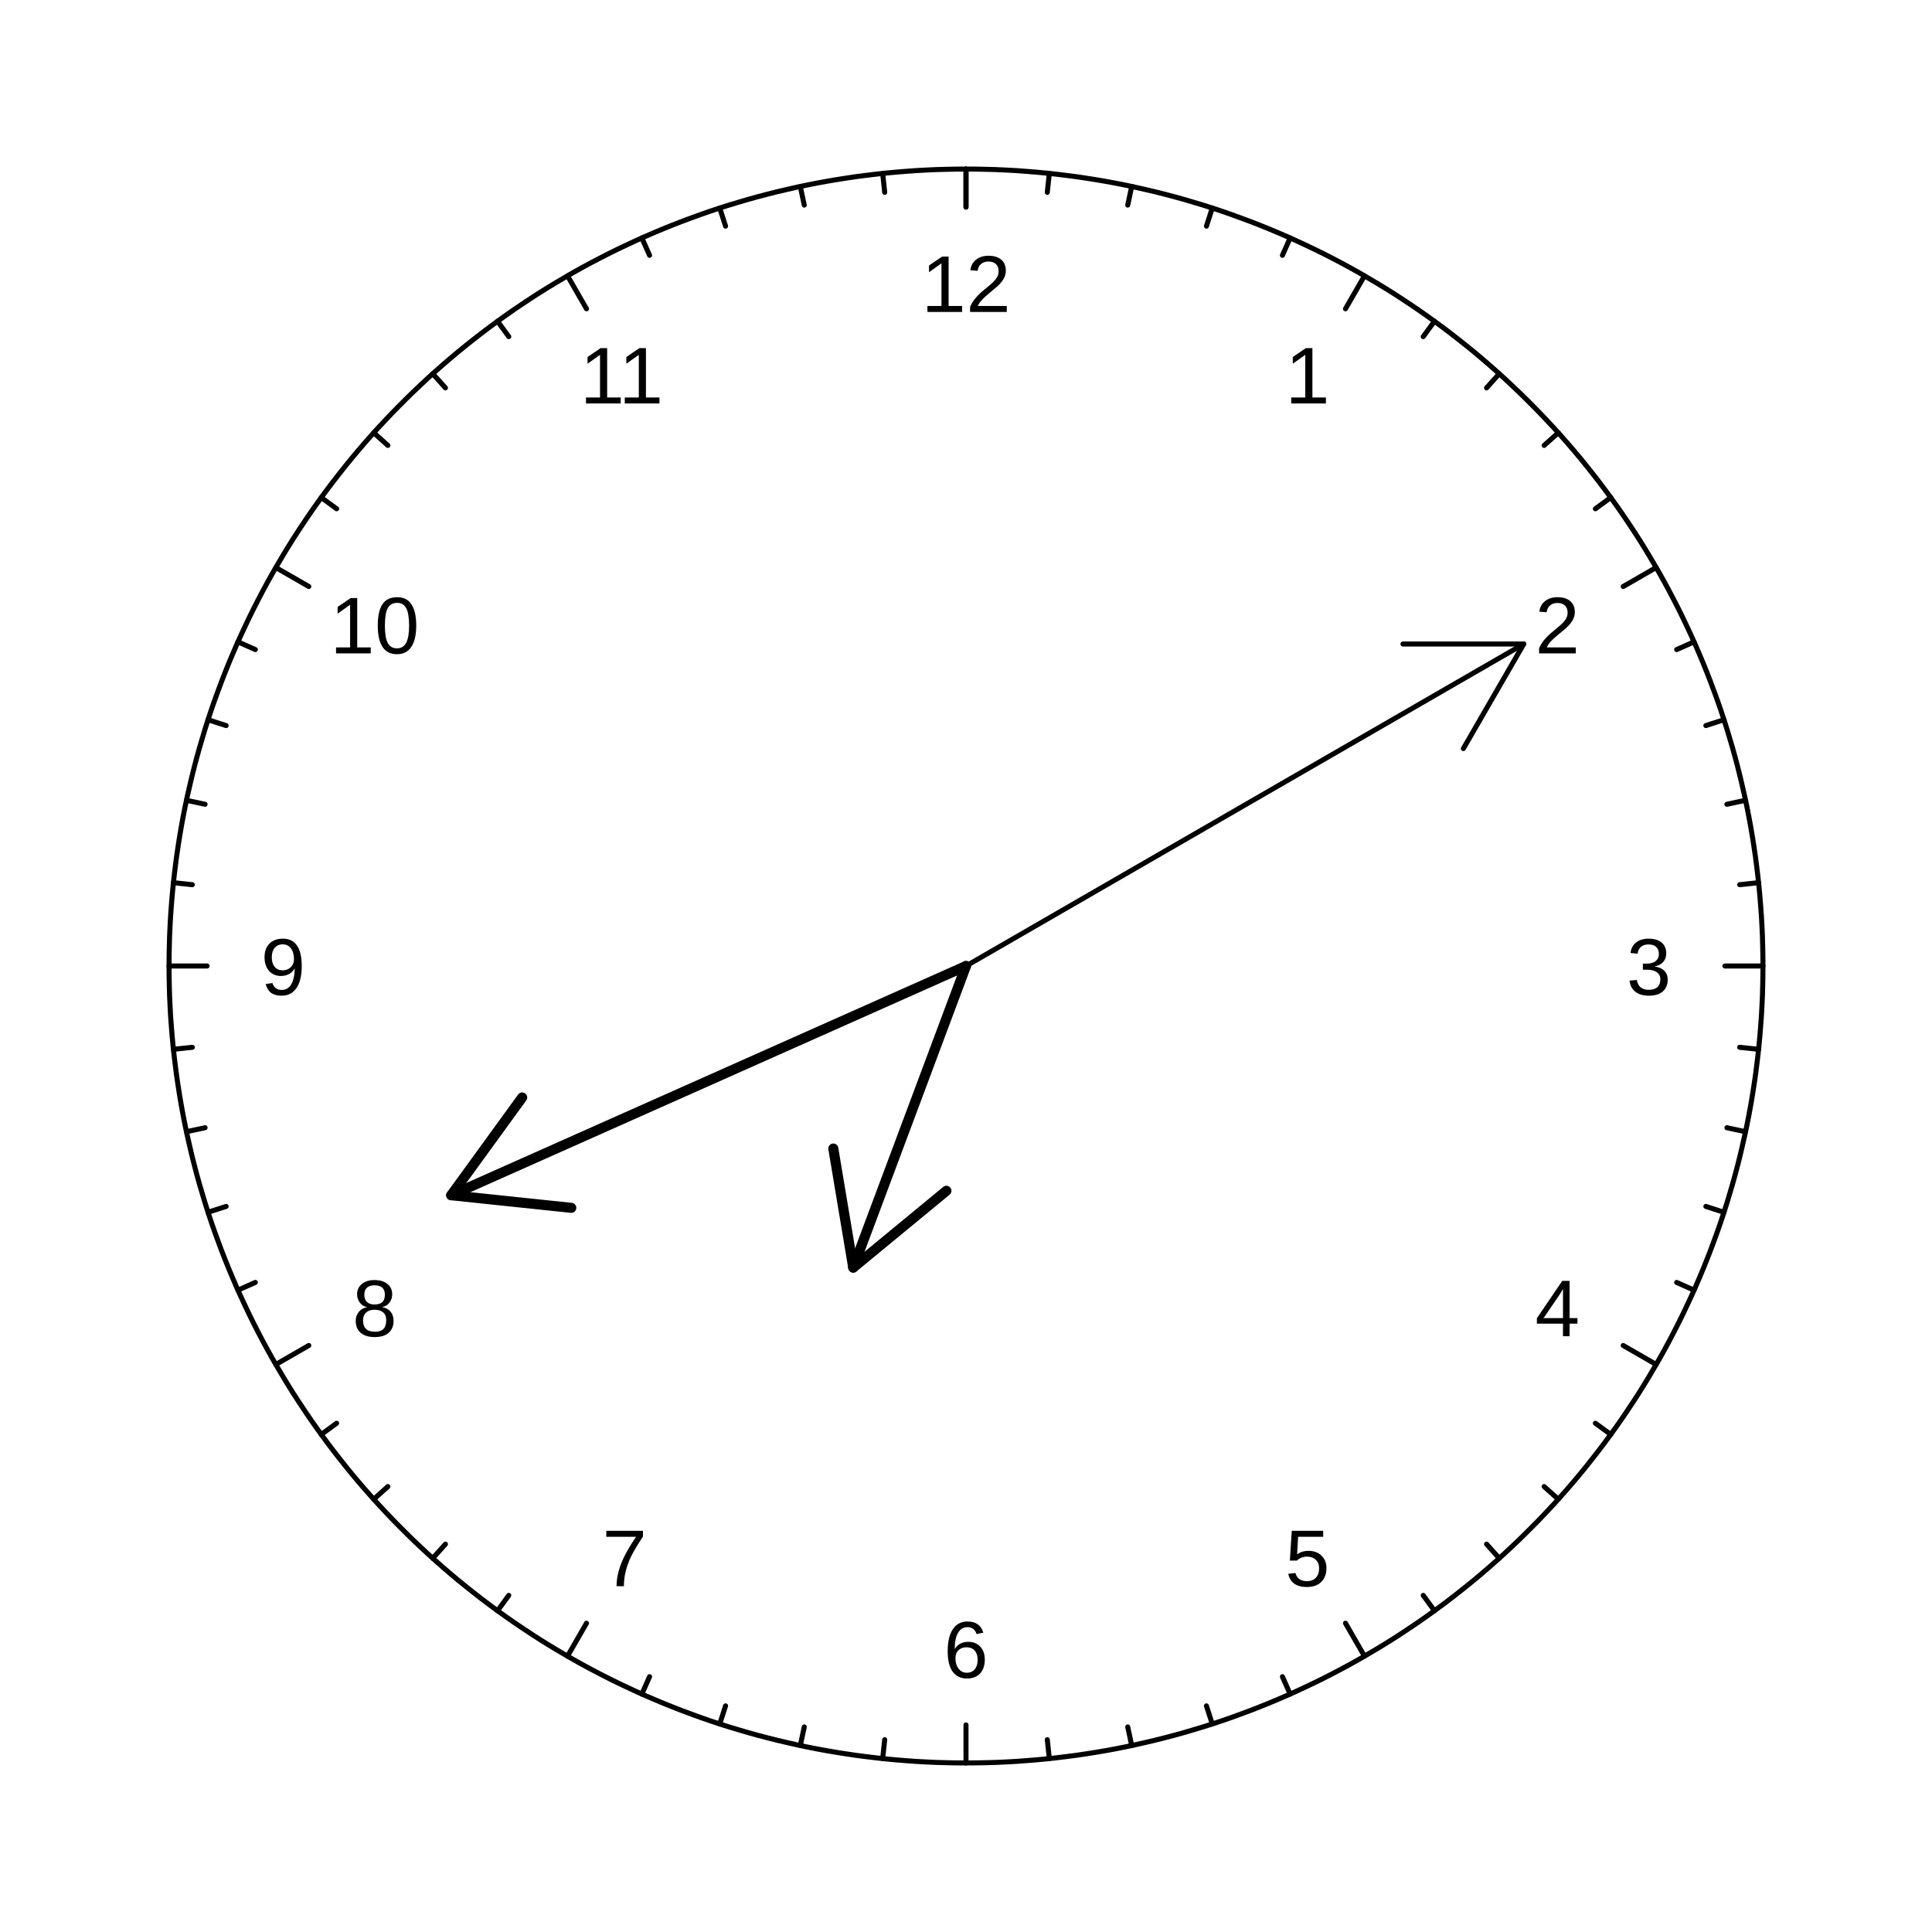
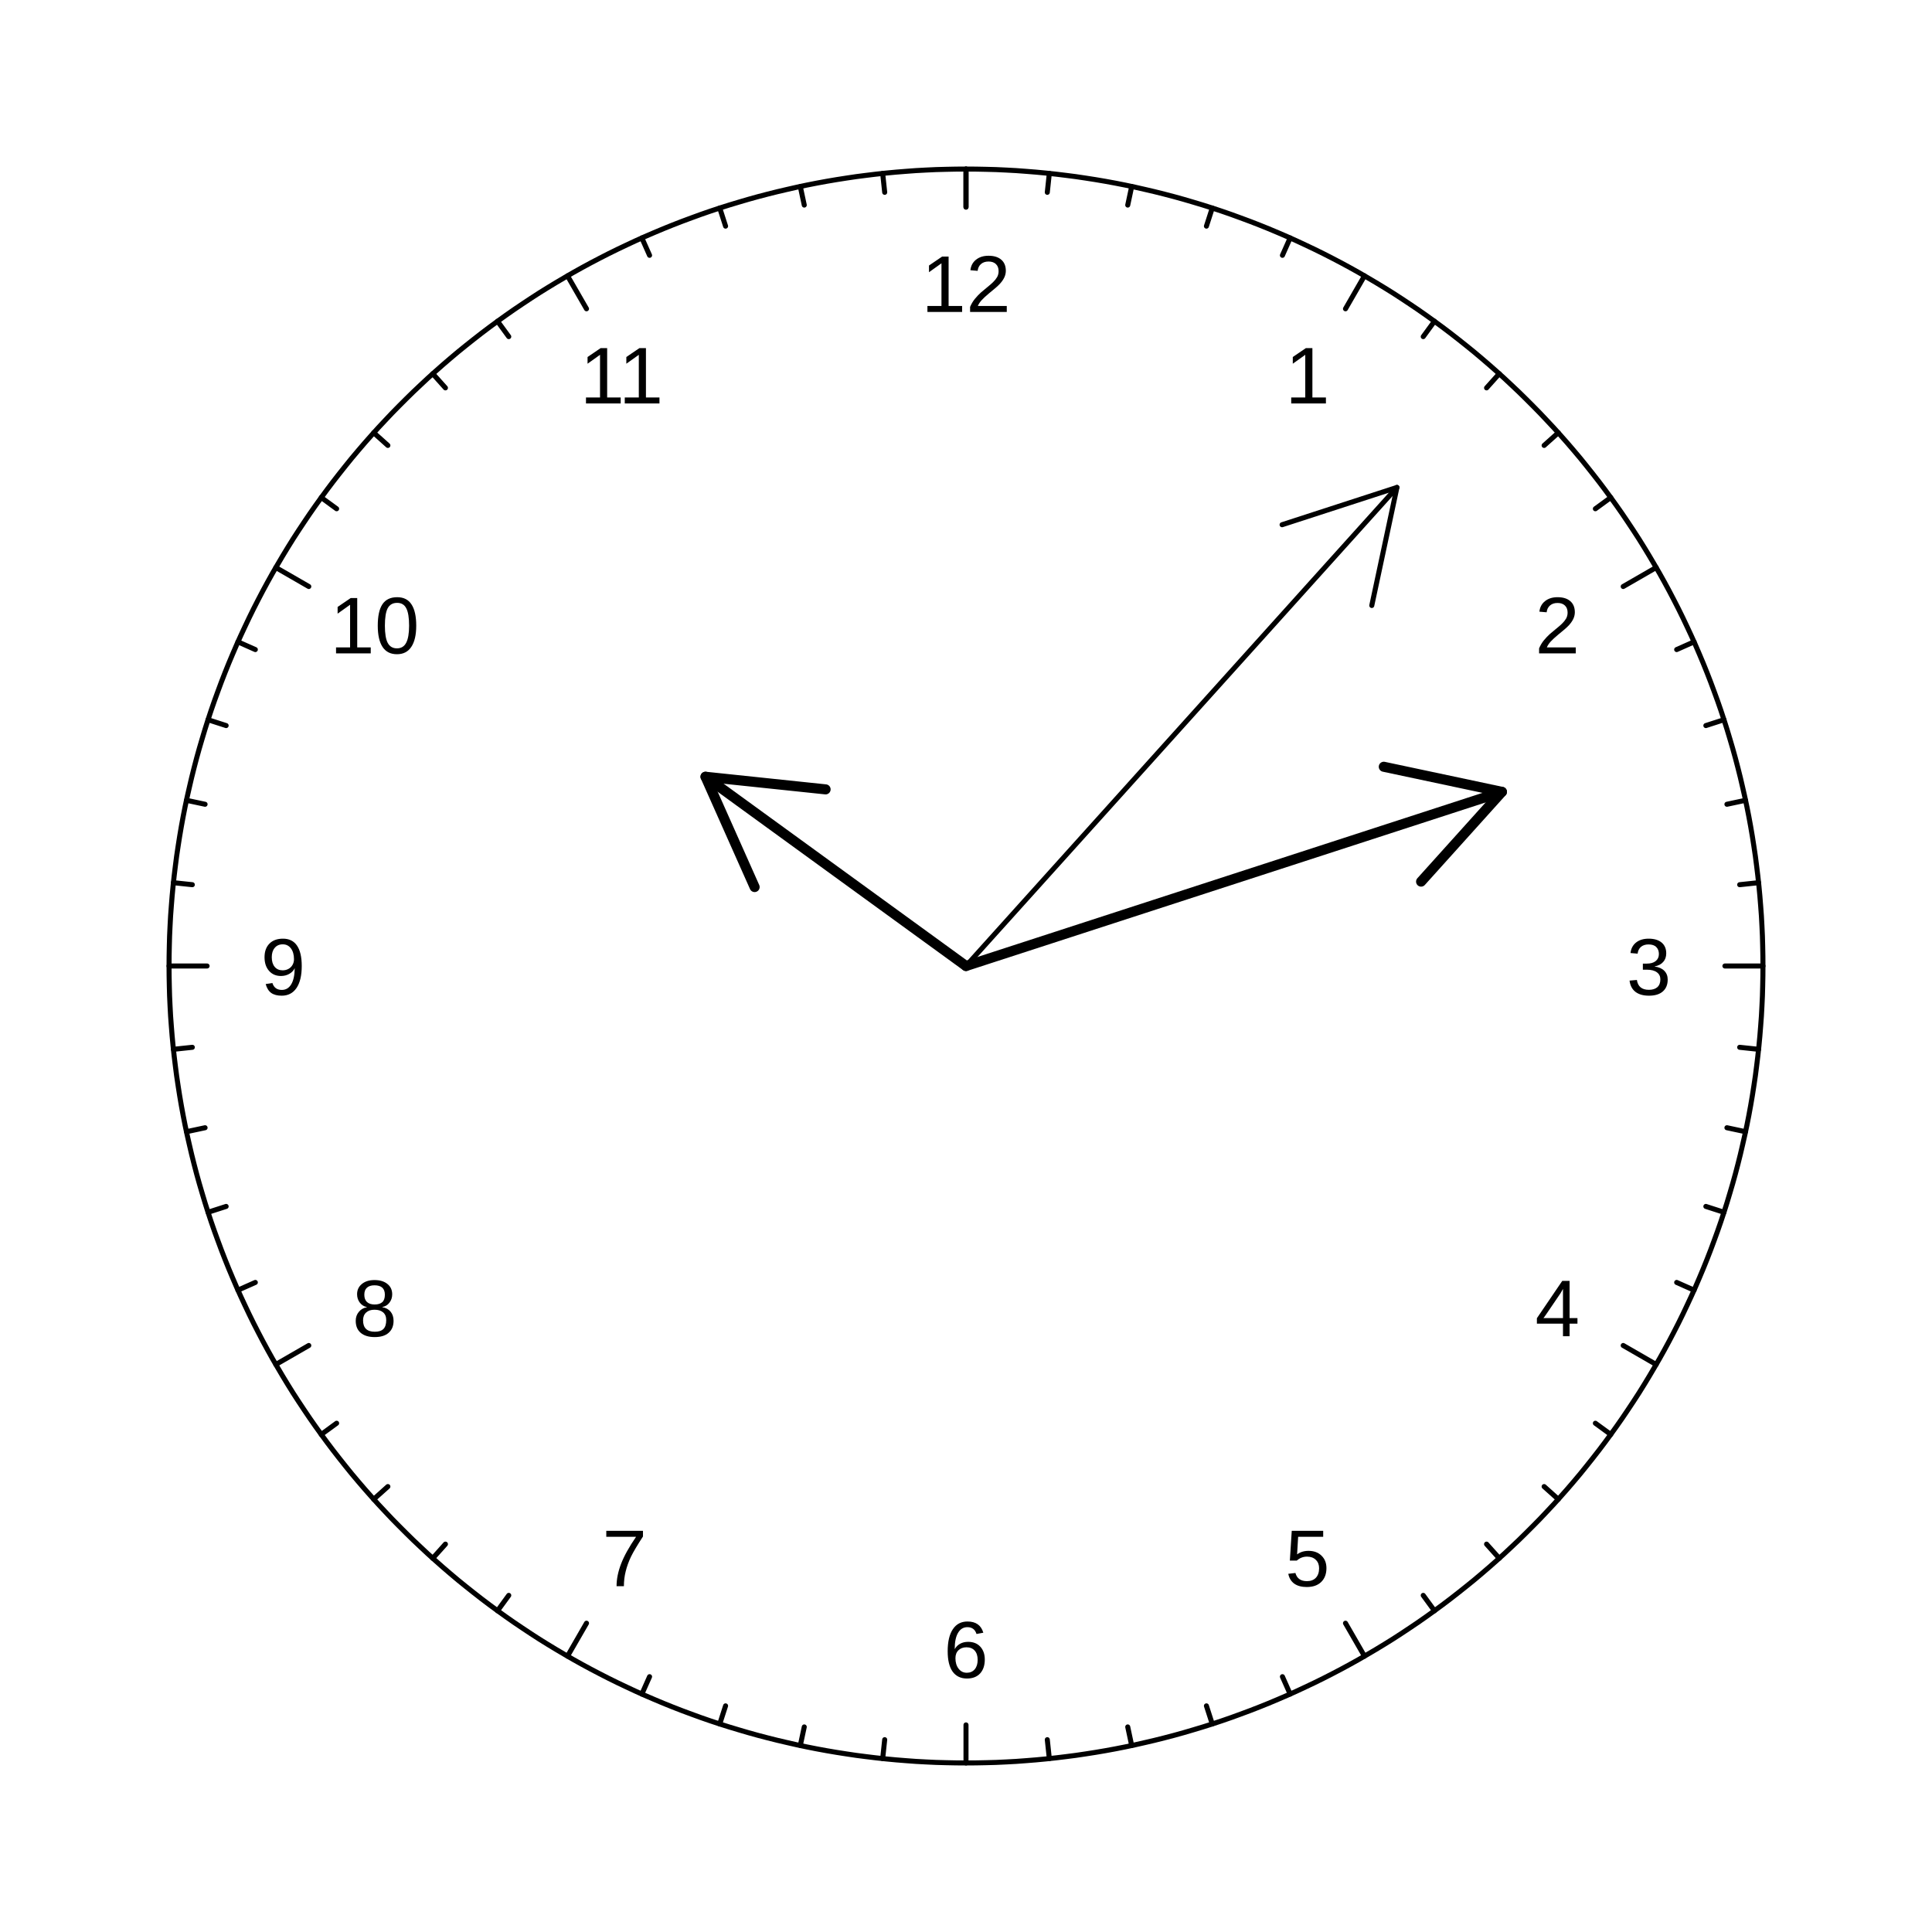
<svg xmlns="http://www.w3.org/2000/svg" viewBox="0 0 288.00 288.00">
  <defs>
    <style type="text/css">
    line, polyline, path, rect, circle {
      fill: none;
      stroke: #000000;
      stroke-linecap: round;
      stroke-linejoin: round;
      stroke-miterlimit: 10.00;
    }
  </style>
  </defs>
  <rect width="100%" height="100%" style="stroke: none; fill: #FFFFFF;" />
  <defs>
    <clipPath id="cpMTQuNHwyNzMuNnwyNzMuNnwxNC40">
      <rect x="14.40" y="14.40" width="259.20" height="259.20" />
    </clipPath>
  </defs>
  <polyline points="144.00,49.20 144.00,47.70 144.00,46.20 144.00,44.70 144.00,43.20 144.00,41.70 144.00,40.20 144.00,38.70 144.00,37.20 144.00,35.70 144.00,34.20 144.00,32.70 144.00,31.20 144.00,29.70 144.00,28.20 144.00,26.70 144.00,25.20 145.49,25.21 146.99,25.24 148.48,25.28 149.97,25.35 151.46,25.43 152.95,25.54 154.44,25.66 155.92,25.80 157.41,25.96 158.89,26.14 160.37,26.33 161.85,26.55 163.32,26.78 164.79,27.03 166.26,27.30 167.73,27.59 169.19,27.90 170.64,28.23 172.10,28.57 173.54,28.93 174.99,29.31 176.43,29.71 177.86,30.13 179.29,30.56 180.71,31.01 182.13,31.48 183.54,31.97 184.94,32.48 186.34,33.00 187.73,33.54 189.12,34.10 190.50,34.68 191.87,35.27 193.23,35.88 194.58,36.51 195.93,37.15 197.27,37.81 198.60,38.49 199.92,39.18 201.23,39.89 202.54,40.62 203.83,41.37 205.12,42.13 206.39,42.90 207.66,43.69 208.91,44.50 210.16,45.33 211.39,46.16 212.62,47.02 213.83,47.89 215.03,48.77 216.22,49.67 217.40,50.59 218.57,51.52 219.73,52.46 220.87,53.42 222.00,54.39 223.12,55.38 224.23,56.38 225.32,57.40 226.41,58.43 227.47,59.47 228.53,60.53 229.57,61.59 230.60,62.68 231.62,63.77 232.62,64.88 233.61,66.00 234.58,67.13 235.54,68.27 236.48,69.43 237.41,70.60 238.33,71.78 239.23,72.97 240.11,74.17 240.98,75.38 241.84,76.61 242.67,77.84 243.50,79.09 244.31,80.34 245.10,81.61 245.87,82.88 246.63,84.17 247.38,85.46 248.11,86.77 248.82,88.08 249.51,89.40 250.19,90.73 250.85,92.07 251.49,93.42 252.12,94.77 252.73,96.13 253.32,97.50 253.90,98.88 254.46,100.27 255.00,101.66 255.52,103.06 256.03,104.46 256.52,105.87 256.99,107.29 257.44,108.71 257.87,110.14 258.29,111.57 258.69,113.01 259.07,114.46 259.43,115.90 259.77,117.36 260.10,118.81 260.41,120.27 260.70,121.74 260.97,123.21 261.22,124.68 261.45,126.15 261.67,127.63 261.86,129.11 262.04,130.59 262.20,132.08 262.34,133.56 262.46,135.05 262.57,136.54 262.65,138.03 262.72,139.52 262.76,141.01 262.79,142.51 262.80,144.00 262.79,145.49 262.76,146.99 262.72,148.48 262.65,149.97 262.57,151.46 262.46,152.95 262.34,154.44 262.20,155.92 262.04,157.41 261.86,158.89 261.67,160.37 261.45,161.85 261.22,163.32 260.97,164.79 260.70,166.26 260.41,167.73 260.10,169.19 259.77,170.64 259.43,172.10 259.07,173.54 258.69,174.99 258.29,176.43 257.87,177.86 257.44,179.29 256.99,180.71 256.52,182.13 256.03,183.54 255.52,184.94 255.00,186.34 254.46,187.73 253.90,189.12 253.32,190.50 252.73,191.87 252.12,193.23 251.49,194.58 250.85,195.93 250.19,197.27 249.51,198.60 248.82,199.92 248.11,201.23 247.38,202.54 246.63,203.83 245.87,205.12 245.10,206.39 244.31,207.66 243.50,208.91 242.67,210.16 241.84,211.39 240.98,212.62 240.11,213.83 239.23,215.03 238.33,216.22 237.41,217.40 236.48,218.57 235.54,219.73 234.58,220.87 233.61,222.00 232.62,223.12 231.62,224.23 230.60,225.32 229.57,226.41 228.53,227.47 227.47,228.53 226.41,229.57 225.32,230.60 224.23,231.62 223.12,232.62 222.00,233.61 220.87,234.58 219.73,235.54 218.57,236.48 217.40,237.41 216.22,238.33 215.03,239.23 213.83,240.11 212.62,240.98 211.39,241.84 210.16,242.67 208.91,243.50 207.66,244.31 206.39,245.10 205.12,245.87 203.83,246.63 202.54,247.38 201.23,248.11 199.92,248.82 198.60,249.51 197.27,250.19 195.93,250.85 194.58,251.49 193.23,252.12 191.87,252.73 190.50,253.32 189.12,253.90 187.73,254.46 186.34,255.00 184.94,255.52 183.54,256.03 182.13,256.52 180.71,256.99 179.29,257.44 177.86,257.87 176.43,258.29 174.99,258.69 173.54,259.07 172.10,259.43 170.64,259.77 169.19,260.10 167.73,260.41 166.26,260.70 164.79,260.97 163.32,261.22 161.85,261.45 160.37,261.67 158.89,261.86 157.41,262.04 155.92,262.20 154.44,262.34 152.95,262.46 151.46,262.57 149.97,262.65 148.48,262.72 146.99,262.76 145.49,262.79 144.00,262.80 142.51,262.79 141.01,262.76 139.52,262.72 138.03,262.65 136.54,262.57 135.05,262.46 133.56,262.34 132.08,262.20 130.59,262.04 129.11,261.86 127.63,261.67 126.15,261.45 124.68,261.22 123.21,260.97 121.74,260.70 120.27,260.41 118.81,260.10 117.36,259.77 115.90,259.43 114.46,259.07 113.01,258.69 111.57,258.29 110.14,257.87 108.71,257.44 107.29,256.99 105.87,256.52 104.46,256.03 103.06,255.52 101.66,255.00 100.27,254.46 98.88,253.90 97.50,253.32 96.13,252.73 94.77,252.12 93.42,251.49 92.07,250.85 90.73,250.19 89.40,249.51 88.08,248.82 86.77,248.11 85.46,247.38 84.17,246.63 82.88,245.87 81.61,245.10 80.34,244.31 79.09,243.50 77.84,242.67 76.61,241.84 75.38,240.98 74.17,240.11 72.97,239.23 71.78,238.33 70.60,237.41 69.43,236.48 68.27,235.54 67.13,234.58 66.00,233.61 64.88,232.62 63.77,231.62 62.68,230.60 61.59,229.57 60.53,228.53 59.47,227.47 58.43,226.41 57.40,225.32 56.38,224.23 55.38,223.12 54.39,222.00 53.42,220.87 52.46,219.73 51.52,218.57 50.59,217.40 49.67,216.22 48.77,215.03 47.89,213.83 47.02,212.62 46.16,211.39 45.33,210.16 44.50,208.91 43.69,207.66 42.90,206.39 42.13,205.12 41.37,203.83 40.62,202.54 39.89,201.23 39.18,199.92 38.49,198.60 37.81,197.27 37.15,195.93 36.51,194.58 35.88,193.23 35.27,191.87 34.68,190.50 34.10,189.12 33.54,187.73 33.00,186.34 32.48,184.94 31.97,183.54 31.48,182.13 31.01,180.71 30.56,179.29 30.13,177.86 29.71,176.43 29.31,174.99 28.93,173.54 28.57,172.10 28.23,170.64 27.90,169.19 27.59,167.73 27.30,166.26 27.03,164.79 26.78,163.32 26.55,161.85 26.33,160.37 26.14,158.89 25.96,157.41 25.80,155.92 25.66,154.44 25.54,152.95 25.43,151.46 25.35,149.97 25.28,148.48 25.24,146.99 25.21,145.49 25.20,144.00 25.21,142.51 25.24,141.01 25.28,139.52 25.35,138.03 25.43,136.54 25.54,135.05 25.66,133.56 25.80,132.08 25.96,130.59 26.14,129.11 26.33,127.63 26.55,126.15 26.78,124.68 27.03,123.21 27.30,121.74 27.59,120.27 27.90,118.81 28.23,117.36 28.57,115.90 28.93,114.46 29.31,113.01 29.71,111.57 30.13,110.14 30.56,108.71 31.01,107.29 31.48,105.87 31.97,104.46 32.48,103.06 33.00,101.66 33.54,100.27 34.10,98.88 34.68,97.50 35.27,96.13 35.88,94.77 36.51,93.42 37.15,92.07 37.81,90.73 38.49,89.40 39.18,88.08 39.89,86.77 40.62,85.46 41.37,84.17 42.13,82.88 42.90,81.61 43.69,80.34 44.50,79.09 45.33,77.84 46.16,76.61 47.02,75.38 47.89,74.17 48.77,72.97 49.67,71.78 50.59,70.60 51.52,69.43 52.46,68.27 53.42,67.13 54.39,66.00 55.38,64.88 56.38,63.77 57.40,62.68 58.43,61.59 59.47,60.53 60.53,59.47 61.59,58.43 62.68,57.40 63.77,56.38 64.88,55.38 66.00,54.39 67.13,53.42 68.27,52.46 69.43,51.52 70.60,50.59 71.78,49.67 72.97,48.77 74.17,47.89 75.38,47.02 76.61,46.16 77.84,45.33 79.09,44.50 80.34,43.69 81.61,42.90 82.88,42.13 84.17,41.37 85.46,40.62 86.77,39.89 88.08,39.18 89.40,38.49 90.73,37.81 92.07,37.15 93.42,36.51 94.77,35.88 96.13,35.27 97.50,34.68 98.88,34.10 100.27,33.54 101.66,33.00 103.06,32.48 104.46,31.97 105.87,31.48 107.29,31.01 108.71,30.56 110.14,30.13 111.57,29.71 113.01,29.31 114.46,28.93 115.90,28.57 117.36,28.23 118.81,27.90 120.27,27.59 121.74,27.30 123.21,27.03 124.68,26.78 126.15,26.55 127.63,26.33 129.11,26.14 130.59,25.96 132.08,25.80 133.56,25.66 135.05,25.54 136.54,25.43 138.03,25.35 139.52,25.28 141.01,25.24 142.51,25.21 144.00,25.20 144.00,26.70 144.00,28.20 144.00,29.70 144.00,31.20 144.00,32.70 144.00,34.20 144.00,35.70 144.00,37.20 144.00,38.70 144.00,40.20 144.00,41.70 144.00,43.20 144.00,44.70 144.00,46.20 144.00,47.70 144.00,49.20 142.81,49.21 141.62,49.23 140.43,49.27 139.24,49.32 138.05,49.39 136.86,49.47 135.67,49.57 134.49,49.68 133.30,49.81 132.12,49.95 130.94,50.10 129.76,50.28 128.58,50.46 127.41,50.66 126.24,50.88 125.07,51.11 123.90,51.35 122.74,51.61 121.58,51.89 120.42,52.18 119.27,52.48 118.12,52.80 116.98,53.13 115.84,53.48 114.71,53.84 113.57,54.22 112.45,54.60 111.33,55.01 110.21,55.43 109.10,55.86 108.00,56.30 106.90,56.76 105.80,57.24 104.72,57.72 103.64,58.22 102.56,58.74 101.49,59.26 100.43,59.80 99.38,60.36 98.33,60.93 97.29,61.51 96.26,62.10 95.23,62.71 94.21,63.33 93.20,63.96 92.20,64.60 91.21,65.26 90.22,65.93 89.25,66.61 88.28,67.31 87.32,68.01 86.37,68.73 85.43,69.46 84.49,70.20 83.57,70.96 82.66,71.72 81.76,72.50 80.86,73.28 79.98,74.08 79.10,74.89 78.24,75.71 77.39,76.55 76.55,77.39 75.71,78.24 74.89,79.10 74.08,79.98 73.28,80.86 72.50,81.76 71.72,82.66 70.96,83.57 70.20,84.49 69.46,85.43 68.73,86.37 68.01,87.32 67.31,88.28 66.61,89.25 65.93,90.22 65.26,91.21 64.60,92.20 63.96,93.20 63.33,94.21 62.71,95.23 62.10,96.26 61.51,97.29 60.93,98.33 60.36,99.38 59.80,100.43 59.26,101.49 58.74,102.56 58.22,103.64 57.72,104.72 57.24,105.80 56.76,106.90 56.30,108.00 55.86,109.10 55.43,110.21 55.01,111.33 54.60,112.45 54.22,113.57 53.84,114.71 53.48,115.84 53.13,116.98 52.80,118.12 52.48,119.27 52.18,120.42 51.89,121.58 51.61,122.74 51.35,123.90 51.11,125.07 50.88,126.24 50.66,127.41 50.46,128.58 50.28,129.76 50.10,130.94 49.95,132.12 49.81,133.30 49.68,134.49 49.57,135.67 49.47,136.86 49.39,138.05 49.32,139.24 49.27,140.43 49.23,141.62 49.21,142.81 49.20,144.00 49.21,145.19 49.23,146.38 49.27,147.57 49.32,148.76 49.39,149.95 49.47,151.14 49.57,152.33 49.68,153.51 49.81,154.70 49.95,155.88 50.10,157.06 50.28,158.24 50.46,159.42 50.66,160.59 50.88,161.76 51.11,162.93 51.35,164.10 51.61,165.26 51.89,166.42 52.18,167.58 52.48,168.73 52.80,169.88 53.13,171.02 53.48,172.16 53.84,173.29 54.22,174.43 54.60,175.55 55.01,176.67 55.43,177.79 55.86,178.90 56.30,180.00 56.76,181.10 57.24,182.20 57.72,183.28 58.22,184.36 58.74,185.44 59.26,186.51 59.80,187.57 60.36,188.62 60.93,189.67 61.51,190.71 62.10,191.74 62.71,192.77 63.33,193.79 63.96,194.80 64.60,195.80 65.26,196.79 65.93,197.78 66.61,198.75 67.31,199.72 68.01,200.68 68.73,201.63 69.46,202.57 70.20,203.51 70.96,204.43 71.72,205.34 72.50,206.24 73.28,207.14 74.08,208.02 74.89,208.90 75.71,209.76 76.55,210.61 77.39,211.45 78.24,212.29 79.10,213.11 79.98,213.92 80.86,214.72 81.76,215.50 82.66,216.28 83.57,217.04 84.49,217.80 85.43,218.54 86.37,219.27 87.32,219.99 88.28,220.69 89.25,221.39 90.22,222.07 91.21,222.74 92.20,223.40 93.20,224.04 94.21,224.67 95.23,225.29 96.26,225.90 97.29,226.49 98.33,227.07 99.38,227.64 100.43,228.20 101.49,228.74 102.56,229.26 103.64,229.78 104.72,230.28 105.80,230.76 106.90,231.24 108.00,231.70 109.10,232.14 110.21,232.57 111.33,232.99 112.45,233.40 113.57,233.78 114.71,234.16 115.84,234.52 116.98,234.87 118.12,235.20 119.27,235.52 120.42,235.82 121.58,236.11 122.74,236.39 123.90,236.65 125.07,236.89 126.24,237.12 127.41,237.34 128.58,237.54 129.76,237.72 130.94,237.90 132.12,238.05 133.30,238.19 134.49,238.32 135.67,238.43 136.86,238.53 138.05,238.61 139.24,238.68 140.43,238.73 141.62,238.77 142.81,238.79 144.00,238.80 145.19,238.79 146.38,238.77 147.57,238.73 148.76,238.68 149.95,238.61 151.14,238.53 152.33,238.43 153.51,238.32 154.70,238.19 155.88,238.05 157.06,237.90 158.24,237.72 159.42,237.54 160.59,237.34 161.76,237.12 162.93,236.89 164.10,236.65 165.26,236.39 166.42,236.11 167.58,235.82 168.73,235.52 169.88,235.20 171.02,234.87 172.16,234.52 173.29,234.16 174.43,233.78 175.55,233.40 176.67,232.99 177.79,232.57 178.90,232.14 180.00,231.70 181.10,231.24 182.20,230.76 183.28,230.28 184.36,229.78 185.44,229.26 186.51,228.74 187.57,228.20 188.62,227.64 189.67,227.07 190.71,226.49 191.74,225.90 192.77,225.29 193.79,224.67 194.80,224.04 195.80,223.40 196.79,222.74 197.78,222.07 198.75,221.39 199.72,220.69 200.68,219.99 201.63,219.27 202.57,218.54 203.51,217.80 204.43,217.04 205.34,216.28 206.24,215.50 207.14,214.72 208.02,213.92 208.90,213.11 209.76,212.29 210.61,211.45 211.45,210.61 212.29,209.76 213.11,208.90 213.92,208.02 214.72,207.14 215.50,206.24 216.28,205.34 217.04,204.43 217.80,203.51 218.54,202.57 219.27,201.63 219.99,200.68 220.69,199.72 221.39,198.75 222.07,197.78 222.74,196.79 223.40,195.80 224.04,194.80 224.67,193.79 225.29,192.77 225.90,191.74 226.49,190.71 227.07,189.67 227.64,188.62 228.20,187.57 228.74,186.51 229.26,185.44 229.78,184.36 230.28,183.28 230.76,182.20 231.24,181.10 231.70,180.00 232.14,178.90 232.57,177.79 232.99,176.67 233.40,175.55 233.78,174.43 234.16,173.29 234.52,172.16 234.87,171.02 235.20,169.88 235.52,168.73 235.82,167.58 236.11,166.42 236.39,165.26 236.65,164.10 236.89,162.93 237.12,161.76 237.34,160.59 237.54,159.42 237.72,158.24 237.90,157.06 238.05,155.88 238.19,154.70 238.32,153.51 238.43,152.33 238.53,151.14 238.61,149.95 238.68,148.76 238.73,147.57 238.77,146.38 238.79,145.19 238.80,144.00 238.79,142.81 238.77,141.62 238.73,140.43 238.68,139.24 238.61,138.05 238.53,136.86 238.43,135.67 238.32,134.49 238.19,133.30 238.05,132.12 237.90,130.94 237.72,129.76 237.54,128.58 237.34,127.41 237.12,126.24 236.89,125.07 236.65,123.90 236.39,122.74 236.11,121.58 235.82,120.42 235.52,119.27 235.20,118.12 234.87,116.98 234.52,115.84 234.16,114.71 233.78,113.57 233.40,112.45 232.99,111.33 232.57,110.21 232.14,109.10 231.70,108.00 231.24,106.90 230.76,105.80 230.28,104.72 229.78,103.64 229.26,102.56 228.74,101.49 228.20,100.43 227.64,99.38 227.07,98.33 226.49,97.29 225.90,96.26 225.29,95.23 224.67,94.21 224.04,93.20 223.40,92.20 222.74,91.21 222.07,90.22 221.39,89.25 220.69,88.28 219.99,87.32 219.27,86.37 218.54,85.43 217.80,84.49 217.04,83.57 216.28,82.66 215.50,81.76 214.72,80.86 213.92,79.98 213.11,79.10 212.29,78.24 211.45,77.39 210.61,76.55 209.76,75.71 208.90,74.89 208.02,74.08 207.14,73.28 206.24,72.50 205.34,71.72 204.43,70.96 203.51,70.20 202.57,69.46 201.63,68.73 200.68,68.01 199.72,67.31 198.75,66.61 197.78,65.93 196.79,65.26 195.80,64.60 194.80,63.96 193.79,63.33 192.77,62.71 191.74,62.10 190.71,61.51 189.67,60.93 188.62,60.36 187.57,59.80 186.51,59.26 185.44,58.74 184.36,58.22 183.28,57.72 182.20,57.24 181.10,56.76 180.00,56.30 178.90,55.86 177.79,55.43 176.67,55.01 175.55,54.60 174.43,54.22 173.29,53.84 172.16,53.48 171.02,53.13 169.88,52.80 168.73,52.48 167.58,52.18 166.42,51.89 165.26,51.61 164.10,51.35 162.93,51.11 161.76,50.88 160.59,50.66 159.42,50.46 158.24,50.28 157.06,50.10 155.88,49.95 154.70,49.81 153.51,49.68 152.33,49.57 151.14,49.47 149.95,49.39 148.76,49.32 147.57,49.27 146.38,49.23 145.19,49.21 144.00,49.20 144.00,49.20 " style="stroke-width: 0.75; stroke: none;" clip-path="url(#cpMTQuNHwyNzMuNnwyNzMuNnwxNC40)" />
  <polyline points="144.00,25.20 145.49,25.21 146.99,25.24 148.48,25.28 149.97,25.35 151.46,25.43 152.95,25.54 154.44,25.66 155.92,25.80 157.41,25.96 158.89,26.14 160.37,26.33 161.85,26.55 163.32,26.78 164.79,27.03 166.26,27.30 167.73,27.59 169.19,27.90 170.64,28.23 172.10,28.57 173.54,28.93 174.99,29.31 176.43,29.71 177.86,30.13 179.29,30.56 180.71,31.01 182.13,31.48 183.54,31.97 184.94,32.48 186.34,33.00 187.73,33.54 189.12,34.10 190.50,34.68 191.87,35.27 193.23,35.88 194.58,36.51 195.93,37.15 197.27,37.81 198.60,38.49 199.92,39.18 201.23,39.89 202.54,40.62 203.83,41.37 205.12,42.13 206.39,42.90 207.66,43.69 208.91,44.50 210.16,45.33 211.39,46.16 212.62,47.02 213.83,47.89 215.03,48.77 216.22,49.67 217.40,50.59 218.57,51.52 219.73,52.46 220.87,53.42 222.00,54.39 223.12,55.38 224.23,56.38 225.32,57.40 226.41,58.43 227.47,59.47 228.53,60.53 229.57,61.59 230.60,62.68 231.62,63.77 232.62,64.88 233.61,66.00 234.58,67.13 235.54,68.27 236.48,69.43 237.41,70.60 238.33,71.78 239.23,72.97 240.11,74.17 240.98,75.38 241.84,76.61 242.67,77.84 243.50,79.09 244.31,80.34 245.10,81.61 245.87,82.88 246.63,84.17 247.38,85.46 248.11,86.77 248.82,88.08 249.51,89.40 250.19,90.73 250.85,92.07 251.49,93.42 252.12,94.77 252.73,96.13 253.32,97.50 253.90,98.88 254.46,100.27 255.00,101.66 255.52,103.06 256.03,104.46 256.52,105.87 256.99,107.29 257.44,108.71 257.87,110.14 258.29,111.57 258.69,113.01 259.07,114.46 259.43,115.90 259.77,117.36 260.10,118.81 260.41,120.27 260.70,121.74 260.97,123.21 261.22,124.68 261.45,126.15 261.67,127.63 261.86,129.11 262.04,130.59 262.20,132.08 262.34,133.56 262.46,135.05 262.57,136.54 262.65,138.03 262.72,139.52 262.76,141.01 262.79,142.51 262.80,144.00 262.79,145.49 262.76,146.99 262.72,148.48 262.65,149.97 262.57,151.46 262.46,152.95 262.34,154.44 262.20,155.92 262.04,157.41 261.86,158.89 261.67,160.37 261.45,161.85 261.22,163.32 260.97,164.79 260.70,166.26 260.41,167.73 260.10,169.19 259.77,170.64 259.43,172.10 259.07,173.54 258.69,174.99 258.29,176.43 257.87,177.86 257.44,179.29 256.99,180.71 256.52,182.13 256.03,183.54 255.52,184.94 255.00,186.34 254.46,187.73 253.90,189.12 253.32,190.50 252.73,191.87 252.12,193.23 251.49,194.58 250.85,195.93 250.19,197.27 249.51,198.60 248.82,199.92 248.11,201.23 247.38,202.54 246.63,203.83 245.87,205.12 245.10,206.39 244.31,207.66 243.50,208.91 242.67,210.16 241.84,211.39 240.98,212.62 240.11,213.83 239.23,215.03 238.33,216.22 237.41,217.40 236.48,218.57 235.54,219.73 234.58,220.87 233.61,222.00 232.62,223.12 231.62,224.23 230.60,225.32 229.57,226.41 228.53,227.47 227.47,228.53 226.41,229.57 225.32,230.60 224.23,231.62 223.12,232.62 222.00,233.61 220.87,234.58 219.73,235.54 218.57,236.48 217.40,237.41 216.22,238.33 215.03,239.23 213.83,240.11 212.62,240.98 211.39,241.84 210.16,242.67 208.91,243.50 207.66,244.31 206.39,245.10 205.12,245.87 203.83,246.63 202.54,247.38 201.23,248.11 199.92,248.82 198.60,249.51 197.27,250.19 195.93,250.85 194.58,251.49 193.23,252.12 191.87,252.73 190.50,253.32 189.12,253.90 187.73,254.46 186.34,255.00 184.94,255.52 183.54,256.03 182.13,256.52 180.71,256.99 179.29,257.44 177.86,257.87 176.43,258.29 174.99,258.69 173.54,259.07 172.10,259.43 170.64,259.77 169.19,260.10 167.73,260.41 166.26,260.70 164.79,260.97 163.32,261.22 161.85,261.45 160.37,261.67 158.89,261.86 157.41,262.04 155.92,262.20 154.44,262.34 152.95,262.46 151.46,262.57 149.97,262.65 148.48,262.72 146.99,262.76 145.49,262.79 144.00,262.80 142.51,262.79 141.01,262.76 139.52,262.72 138.03,262.65 136.54,262.57 135.05,262.46 133.56,262.34 132.08,262.20 130.59,262.04 129.11,261.86 127.63,261.67 126.15,261.45 124.68,261.22 123.21,260.97 121.74,260.70 120.27,260.41 118.81,260.10 117.36,259.77 115.90,259.43 114.46,259.07 113.01,258.69 111.57,258.29 110.14,257.87 108.71,257.44 107.29,256.99 105.87,256.52 104.46,256.03 103.06,255.52 101.66,255.00 100.27,254.46 98.88,253.90 97.50,253.32 96.13,252.73 94.77,252.12 93.42,251.49 92.07,250.85 90.73,250.19 89.40,249.51 88.08,248.82 86.77,248.11 85.46,247.38 84.17,246.63 82.88,245.87 81.61,245.10 80.34,244.31 79.09,243.50 77.84,242.67 76.61,241.84 75.38,240.98 74.17,240.11 72.97,239.23 71.78,238.33 70.60,237.41 69.43,236.48 68.27,235.54 67.13,234.58 66.00,233.61 64.88,232.62 63.77,231.62 62.68,230.60 61.59,229.57 60.53,228.53 59.47,227.47 58.43,226.41 57.40,225.32 56.38,224.23 55.38,223.12 54.39,222.00 53.42,220.87 52.46,219.73 51.52,218.57 50.59,217.40 49.67,216.22 48.77,215.03 47.89,213.83 47.02,212.62 46.16,211.39 45.33,210.16 44.50,208.91 43.69,207.66 42.90,206.39 42.13,205.12 41.37,203.83 40.62,202.54 39.89,201.23 39.18,199.92 38.49,198.60 37.81,197.27 37.15,195.93 36.51,194.58 35.88,193.23 35.27,191.87 34.68,190.50 34.10,189.12 33.54,187.73 33.00,186.34 32.48,184.94 31.97,183.54 31.48,182.13 31.01,180.71 30.56,179.29 30.13,177.86 29.71,176.43 29.31,174.99 28.93,173.54 28.57,172.10 28.23,170.64 27.90,169.19 27.59,167.73 27.30,166.26 27.03,164.79 26.78,163.32 26.55,161.85 26.33,160.37 26.14,158.89 25.96,157.41 25.80,155.92 25.66,154.44 25.54,152.95 25.43,151.46 25.35,149.97 25.28,148.48 25.24,146.99 25.21,145.49 25.20,144.00 25.21,142.51 25.24,141.01 25.28,139.52 25.35,138.03 25.43,136.54 25.54,135.05 25.66,133.56 25.80,132.08 25.96,130.59 26.14,129.11 26.33,127.63 26.55,126.15 26.78,124.68 27.03,123.21 27.30,121.74 27.59,120.27 27.90,118.81 28.23,117.36 28.57,115.90 28.93,114.46 29.31,113.01 29.71,111.57 30.13,110.14 30.56,108.71 31.01,107.29 31.48,105.87 31.97,104.46 32.48,103.06 33.00,101.66 33.54,100.27 34.10,98.88 34.68,97.50 35.27,96.13 35.88,94.77 36.51,93.42 37.15,92.07 37.81,90.73 38.49,89.40 39.18,88.08 39.89,86.77 40.62,85.46 41.37,84.17 42.13,82.88 42.90,81.61 43.69,80.34 44.50,79.09 45.33,77.84 46.16,76.61 47.02,75.38 47.89,74.17 48.77,72.97 49.67,71.78 50.59,70.60 51.52,69.43 52.46,68.27 53.42,67.13 54.39,66.00 55.38,64.88 56.38,63.77 57.40,62.68 58.43,61.59 59.47,60.53 60.53,59.47 61.59,58.43 62.68,57.40 63.77,56.38 64.88,55.38 66.00,54.39 67.13,53.42 68.27,52.46 69.43,51.52 70.60,50.59 71.78,49.67 72.97,48.77 74.17,47.89 75.38,47.02 76.61,46.16 77.84,45.33 79.09,44.50 80.34,43.69 81.61,42.90 82.88,42.13 84.17,41.37 85.46,40.62 86.77,39.89 88.08,39.18 89.40,38.49 90.73,37.81 92.07,37.15 93.42,36.51 94.77,35.88 96.13,35.27 97.50,34.68 98.88,34.10 100.27,33.54 101.66,33.00 103.06,32.48 104.46,31.97 105.87,31.48 107.29,31.01 108.71,30.56 110.14,30.13 111.57,29.71 113.01,29.31 114.46,28.93 115.90,28.57 117.36,28.23 118.81,27.90 120.27,27.59 121.74,27.30 123.21,27.03 124.68,26.78 126.15,26.55 127.63,26.33 129.11,26.14 130.59,25.96 132.08,25.80 133.56,25.66 135.05,25.54 136.54,25.43 138.03,25.35 139.52,25.28 141.01,25.24 142.51,25.21 144.00,25.20 " style="stroke-width: 0.75;" clip-path="url(#cpMTQuNHwyNzMuNnwyNzMuNnwxNC40)" />
  <polyline points="144.00,25.20 144.00,30.87 " style="stroke-width: 0.75;" clip-path="url(#cpMTQuNHwyNzMuNnwyNzMuNnwxNC40)" />
  <polyline points="203.40,41.12 200.57,46.03 " style="stroke-width: 0.75;" clip-path="url(#cpMTQuNHwyNzMuNnwyNzMuNnwxNC40)" />
  <polyline points="246.88,84.60 241.97,87.43 " style="stroke-width: 0.75;" clip-path="url(#cpMTQuNHwyNzMuNnwyNzMuNnwxNC40)" />
  <polyline points="262.80,144.00 257.13,144.00 " style="stroke-width: 0.75;" clip-path="url(#cpMTQuNHwyNzMuNnwyNzMuNnwxNC40)" />
  <polyline points="246.88,203.40 241.97,200.57 " style="stroke-width: 0.75;" clip-path="url(#cpMTQuNHwyNzMuNnwyNzMuNnwxNC40)" />
  <polyline points="203.40,246.88 200.57,241.97 " style="stroke-width: 0.75;" clip-path="url(#cpMTQuNHwyNzMuNnwyNzMuNnwxNC40)" />
  <polyline points="144.00,262.80 144.00,257.13 " style="stroke-width: 0.75;" clip-path="url(#cpMTQuNHwyNzMuNnwyNzMuNnwxNC40)" />
  <polyline points="84.60,246.88 87.43,241.97 " style="stroke-width: 0.75;" clip-path="url(#cpMTQuNHwyNzMuNnwyNzMuNnwxNC40)" />
  <polyline points="41.12,203.40 46.03,200.57 " style="stroke-width: 0.75;" clip-path="url(#cpMTQuNHwyNzMuNnwyNzMuNnwxNC40)" />
  <polyline points="25.20,144.00 30.87,144.00 " style="stroke-width: 0.75;" clip-path="url(#cpMTQuNHwyNzMuNnwyNzMuNnwxNC40)" />
  <polyline points="41.12,84.60 46.03,87.43 " style="stroke-width: 0.75;" clip-path="url(#cpMTQuNHwyNzMuNnwyNzMuNnwxNC40)" />
  <polyline points="84.60,41.12 87.43,46.03 " style="stroke-width: 0.75;" clip-path="url(#cpMTQuNHwyNzMuNnwyNzMuNnwxNC40)" />
  <polyline points="144.00,25.20 144.00,30.87 " style="stroke-width: 0.75;" clip-path="url(#cpMTQuNHwyNzMuNnwyNzMuNnwxNC40)" />
  <polyline points="156.42,25.85 156.12,28.67 " style="stroke-width: 0.75;" clip-path="url(#cpMTQuNHwyNzMuNnwyNzMuNnwxNC40)" />
  <polyline points="168.70,27.80 168.11,30.57 " style="stroke-width: 0.75;" clip-path="url(#cpMTQuNHwyNzMuNnwyNzMuNnwxNC40)" />
  <polyline points="180.71,31.01 179.84,33.71 " style="stroke-width: 0.75;" clip-path="url(#cpMTQuNHwyNzMuNnwyNzMuNnwxNC40)" />
  <polyline points="192.32,35.47 191.17,38.06 " style="stroke-width: 0.75;" clip-path="url(#cpMTQuNHwyNzMuNnwyNzMuNnwxNC40)" />
  <polyline points="213.83,47.89 212.16,50.18 " style="stroke-width: 0.75;" clip-path="url(#cpMTQuNHwyNzMuNnwyNzMuNnwxNC40)" />
  <polyline points="223.49,55.71 221.60,57.82 " style="stroke-width: 0.75;" clip-path="url(#cpMTQuNHwyNzMuNnwyNzMuNnwxNC40)" />
  <polyline points="232.29,64.51 230.18,66.40 " style="stroke-width: 0.75;" clip-path="url(#cpMTQuNHwyNzMuNnwyNzMuNnwxNC40)" />
  <polyline points="240.11,74.17 237.82,75.84 " style="stroke-width: 0.75;" clip-path="url(#cpMTQuNHwyNzMuNnwyNzMuNnwxNC40)" />
  <polyline points="252.53,95.68 249.94,96.83 " style="stroke-width: 0.75;" clip-path="url(#cpMTQuNHwyNzMuNnwyNzMuNnwxNC40)" />
  <polyline points="256.99,107.29 254.29,108.16 " style="stroke-width: 0.75;" clip-path="url(#cpMTQuNHwyNzMuNnwyNzMuNnwxNC40)" />
  <polyline points="260.20,119.30 257.43,119.89 " style="stroke-width: 0.75;" clip-path="url(#cpMTQuNHwyNzMuNnwyNzMuNnwxNC40)" />
  <polyline points="262.15,131.58 259.33,131.88 " style="stroke-width: 0.75;" clip-path="url(#cpMTQuNHwyNzMuNnwyNzMuNnwxNC40)" />
  <polyline points="262.15,156.42 259.33,156.12 " style="stroke-width: 0.75;" clip-path="url(#cpMTQuNHwyNzMuNnwyNzMuNnwxNC40)" />
  <polyline points="260.20,168.70 257.43,168.11 " style="stroke-width: 0.75;" clip-path="url(#cpMTQuNHwyNzMuNnwyNzMuNnwxNC40)" />
  <polyline points="256.99,180.71 254.29,179.84 " style="stroke-width: 0.75;" clip-path="url(#cpMTQuNHwyNzMuNnwyNzMuNnwxNC40)" />
  <polyline points="252.53,192.32 249.94,191.17 " style="stroke-width: 0.75;" clip-path="url(#cpMTQuNHwyNzMuNnwyNzMuNnwxNC40)" />
  <polyline points="240.11,213.83 237.82,212.16 " style="stroke-width: 0.75;" clip-path="url(#cpMTQuNHwyNzMuNnwyNzMuNnwxNC40)" />
  <polyline points="232.29,223.49 230.18,221.60 " style="stroke-width: 0.75;" clip-path="url(#cpMTQuNHwyNzMuNnwyNzMuNnwxNC40)" />
  <polyline points="223.49,232.29 221.60,230.18 " style="stroke-width: 0.75;" clip-path="url(#cpMTQuNHwyNzMuNnwyNzMuNnwxNC40)" />
  <polyline points="213.83,240.11 212.16,237.82 " style="stroke-width: 0.75;" clip-path="url(#cpMTQuNHwyNzMuNnwyNzMuNnwxNC40)" />
  <polyline points="192.32,252.53 191.17,249.94 " style="stroke-width: 0.75;" clip-path="url(#cpMTQuNHwyNzMuNnwyNzMuNnwxNC40)" />
  <polyline points="180.71,256.99 179.84,254.29 " style="stroke-width: 0.75;" clip-path="url(#cpMTQuNHwyNzMuNnwyNzMuNnwxNC40)" />
  <polyline points="168.70,260.20 168.11,257.43 " style="stroke-width: 0.75;" clip-path="url(#cpMTQuNHwyNzMuNnwyNzMuNnwxNC40)" />
  <polyline points="156.42,262.15 156.12,259.33 " style="stroke-width: 0.75;" clip-path="url(#cpMTQuNHwyNzMuNnwyNzMuNnwxNC40)" />
  <polyline points="131.58,262.15 131.88,259.33 " style="stroke-width: 0.75;" clip-path="url(#cpMTQuNHwyNzMuNnwyNzMuNnwxNC40)" />
  <polyline points="119.30,260.20 119.89,257.43 " style="stroke-width: 0.75;" clip-path="url(#cpMTQuNHwyNzMuNnwyNzMuNnwxNC40)" />
  <polyline points="107.29,256.99 108.16,254.29 " style="stroke-width: 0.75;" clip-path="url(#cpMTQuNHwyNzMuNnwyNzMuNnwxNC40)" />
  <polyline points="95.68,252.53 96.83,249.94 " style="stroke-width: 0.75;" clip-path="url(#cpMTQuNHwyNzMuNnwyNzMuNnwxNC40)" />
  <polyline points="74.17,240.11 75.84,237.82 " style="stroke-width: 0.75;" clip-path="url(#cpMTQuNHwyNzMuNnwyNzMuNnwxNC40)" />
  <polyline points="64.51,232.29 66.40,230.18 " style="stroke-width: 0.75;" clip-path="url(#cpMTQuNHwyNzMuNnwyNzMuNnwxNC40)" />
  <polyline points="55.71,223.49 57.82,221.60 " style="stroke-width: 0.75;" clip-path="url(#cpMTQuNHwyNzMuNnwyNzMuNnwxNC40)" />
  <polyline points="47.89,213.83 50.18,212.16 " style="stroke-width: 0.75;" clip-path="url(#cpMTQuNHwyNzMuNnwyNzMuNnwxNC40)" />
  <polyline points="35.47,192.32 38.06,191.17 " style="stroke-width: 0.75;" clip-path="url(#cpMTQuNHwyNzMuNnwyNzMuNnwxNC40)" />
  <polyline points="31.01,180.71 33.71,179.84 " style="stroke-width: 0.75;" clip-path="url(#cpMTQuNHwyNzMuNnwyNzMuNnwxNC40)" />
  <polyline points="27.80,168.70 30.57,168.11 " style="stroke-width: 0.75;" clip-path="url(#cpMTQuNHwyNzMuNnwyNzMuNnwxNC40)" />
  <polyline points="25.85,156.42 28.67,156.12 " style="stroke-width: 0.75;" clip-path="url(#cpMTQuNHwyNzMuNnwyNzMuNnwxNC40)" />
  <polyline points="25.85,131.58 28.67,131.88 " style="stroke-width: 0.75;" clip-path="url(#cpMTQuNHwyNzMuNnwyNzMuNnwxNC40)" />
  <polyline points="27.80,119.30 30.57,119.89 " style="stroke-width: 0.75;" clip-path="url(#cpMTQuNHwyNzMuNnwyNzMuNnwxNC40)" />
  <polyline points="31.01,107.29 33.71,108.16 " style="stroke-width: 0.75;" clip-path="url(#cpMTQuNHwyNzMuNnwyNzMuNnwxNC40)" />
  <polyline points="35.47,95.68 38.06,96.83 " style="stroke-width: 0.75;" clip-path="url(#cpMTQuNHwyNzMuNnwyNzMuNnwxNC40)" />
  <polyline points="47.89,74.17 50.18,75.84 " style="stroke-width: 0.75;" clip-path="url(#cpMTQuNHwyNzMuNnwyNzMuNnwxNC40)" />
  <polyline points="55.71,64.51 57.82,66.40 " style="stroke-width: 0.75;" clip-path="url(#cpMTQuNHwyNzMuNnwyNzMuNnwxNC40)" />
  <polyline points="64.51,55.71 66.40,57.82 " style="stroke-width: 0.75;" clip-path="url(#cpMTQuNHwyNzMuNnwyNzMuNnwxNC40)" />
  <polyline points="74.17,47.89 75.84,50.18 " style="stroke-width: 0.75;" clip-path="url(#cpMTQuNHwyNzMuNnwyNzMuNnwxNC40)" />
  <polyline points="95.68,35.47 96.83,38.06 " style="stroke-width: 0.75;" clip-path="url(#cpMTQuNHwyNzMuNnwyNzMuNnwxNC40)" />
  <polyline points="107.29,31.01 108.16,33.71 " style="stroke-width: 0.75;" clip-path="url(#cpMTQuNHwyNzMuNnwyNzMuNnwxNC40)" />
  <polyline points="119.30,27.80 119.89,30.57 " style="stroke-width: 0.75;" clip-path="url(#cpMTQuNHwyNzMuNnwyNzMuNnwxNC40)" />
  <polyline points="131.58,25.85 131.88,28.67 " style="stroke-width: 0.75;" clip-path="url(#cpMTQuNHwyNzMuNnwyNzMuNnwxNC40)" />
  <g clip-path="url(#cpMTQuNHwyNzMuNnwyNzMuNnwxNC40)">
    <text x="191.56" y="60.14" style="font-size: 12.00px; font-family: Arial;" textLength="6.67px" lengthAdjust="spacingAndGlyphs">1</text>
  </g>
  <g clip-path="url(#cpMTQuNHwyNzMuNnwyNzMuNnwxNC40)">
    <text x="228.82" y="97.40" style="font-size: 12.00px; font-family: Arial;" textLength="6.67px" lengthAdjust="spacingAndGlyphs">2</text>
  </g>
  <g clip-path="url(#cpMTQuNHwyNzMuNnwyNzMuNnwxNC40)">
    <text x="242.46" y="148.30" style="font-size: 12.00px; font-family: Arial;" textLength="6.67px" lengthAdjust="spacingAndGlyphs">3</text>
  </g>
  <g clip-path="url(#cpMTQuNHwyNzMuNnwyNzMuNnwxNC40)">
    <text x="228.82" y="199.19" style="font-size: 12.00px; font-family: Arial;" textLength="6.67px" lengthAdjust="spacingAndGlyphs">4</text>
  </g>
  <g clip-path="url(#cpMTQuNHwyNzMuNnwyNzMuNnwxNC40)">
    <text x="191.56" y="236.45" style="font-size: 12.00px; font-family: Arial;" textLength="6.67px" lengthAdjust="spacingAndGlyphs">5</text>
  </g>
  <g clip-path="url(#cpMTQuNHwyNzMuNnwyNzMuNnwxNC40)">
    <text x="140.66" y="250.09" style="font-size: 12.00px; font-family: Arial;" textLength="6.67px" lengthAdjust="spacingAndGlyphs">6</text>
  </g>
  <g clip-path="url(#cpMTQuNHwyNzMuNnwyNzMuNnwxNC40)">
    <text x="89.77" y="236.45" style="font-size: 12.00px; font-family: Arial;" textLength="6.67px" lengthAdjust="spacingAndGlyphs">7</text>
  </g>
  <g clip-path="url(#cpMTQuNHwyNzMuNnwyNzMuNnwxNC40)">
    <text x="52.51" y="199.19" style="font-size: 12.00px; font-family: Arial;" textLength="6.67px" lengthAdjust="spacingAndGlyphs">8</text>
  </g>
  <g clip-path="url(#cpMTQuNHwyNzMuNnwyNzMuNnwxNC40)">
    <text x="38.87" y="148.30" style="font-size: 12.00px; font-family: Arial;" textLength="6.67px" lengthAdjust="spacingAndGlyphs">9</text>
  </g>
  <g clip-path="url(#cpMTQuNHwyNzMuNnwyNzMuNnwxNC40)">
    <text x="49.17" y="97.40" style="font-size: 12.00px; font-family: Arial;" textLength="13.35px" lengthAdjust="spacingAndGlyphs">10</text>
  </g>
  <g clip-path="url(#cpMTQuNHwyNzMuNnwyNzMuNnwxNC40)">
    <text x="86.43" y="60.14" style="font-size: 12.00px; font-family: Arial;" textLength="13.35px" lengthAdjust="spacingAndGlyphs">11</text>
  </g>
  <g clip-path="url(#cpMTQuNHwyNzMuNnwyNzMuNnwxNC40)">
    <text x="137.33" y="46.50" style="font-size: 12.00px; font-family: Arial;" textLength="13.35px" lengthAdjust="spacingAndGlyphs">12</text>
  </g>
-   <line x1="144.00" y1="144.00" x2="227.14" y2="96.00" style="stroke-width: 0.75;" clip-path="url(#cpMTQuNHwyNzMuNnwyNzMuNnwxNC40)" />
-   <polyline points="218.14,111.59 227.14,96.00 209.14,96.00 " style="stroke-width: 0.75;" clip-path="url(#cpMTQuNHwyNzMuNnwyNzMuNnwxNC40)" />
-   <line x1="144.00" y1="144.00" x2="67.26" y2="178.17" style="stroke-width: 1.50;" clip-path="url(#cpMTQuNHwyNzMuNnwyNzMuNnwxNC40)" />
-   <polyline points="77.84,163.60 67.26,178.17 85.16,180.05 " style="stroke-width: 1.50;" clip-path="url(#cpMTQuNHwyNzMuNnwyNzMuNnwxNC40)" />
-   <line x1="144.00" y1="144.00" x2="127.19" y2="188.96" style="stroke-width: 1.50;" clip-path="url(#cpMTQuNHwyNzMuNnwyNzMuNnwxNC40)" />
-   <polyline points="124.22,171.21 127.19,188.96 141.08,177.51 " style="stroke-width: 1.50;" clip-path="url(#cpMTQuNHwyNzMuNnwyNzMuNnwxNC40)" />
+   <line x1="144.00" y1="144.00" x2="208.24" y2="72.66" style="stroke-width: 0.75;" clip-path="url(#cpMTQuNHwyNzMuNnwyNzMuNnwxNC40)" />
+   <polyline points="204.49,90.26 208.24,72.66 191.12,78.22 " style="stroke-width: 0.75;" clip-path="url(#cpMTQuNHwyNzMuNnwyNzMuNnwxNC40)" />
+   <line x1="144.00" y1="144.00" x2="223.89" y2="118.04" style="stroke-width: 1.50;" clip-path="url(#cpMTQuNHwyNzMuNnwyNzMuNnwxNC40)" />
+   <polyline points="211.84,131.42 223.89,118.04 206.28,114.30 " style="stroke-width: 1.50;" clip-path="url(#cpMTQuNHwyNzMuNnwyNzMuNnwxNC40)" />
+   <line x1="144.00" y1="144.00" x2="105.17" y2="115.79" style="stroke-width: 1.50;" clip-path="url(#cpMTQuNHwyNzMuNnwyNzMuNnwxNC40)" />
+   <polyline points="123.07,117.67 105.17,115.79 112.49,132.23 " style="stroke-width: 1.50;" clip-path="url(#cpMTQuNHwyNzMuNnwyNzMuNnwxNC40)" />
</svg>
